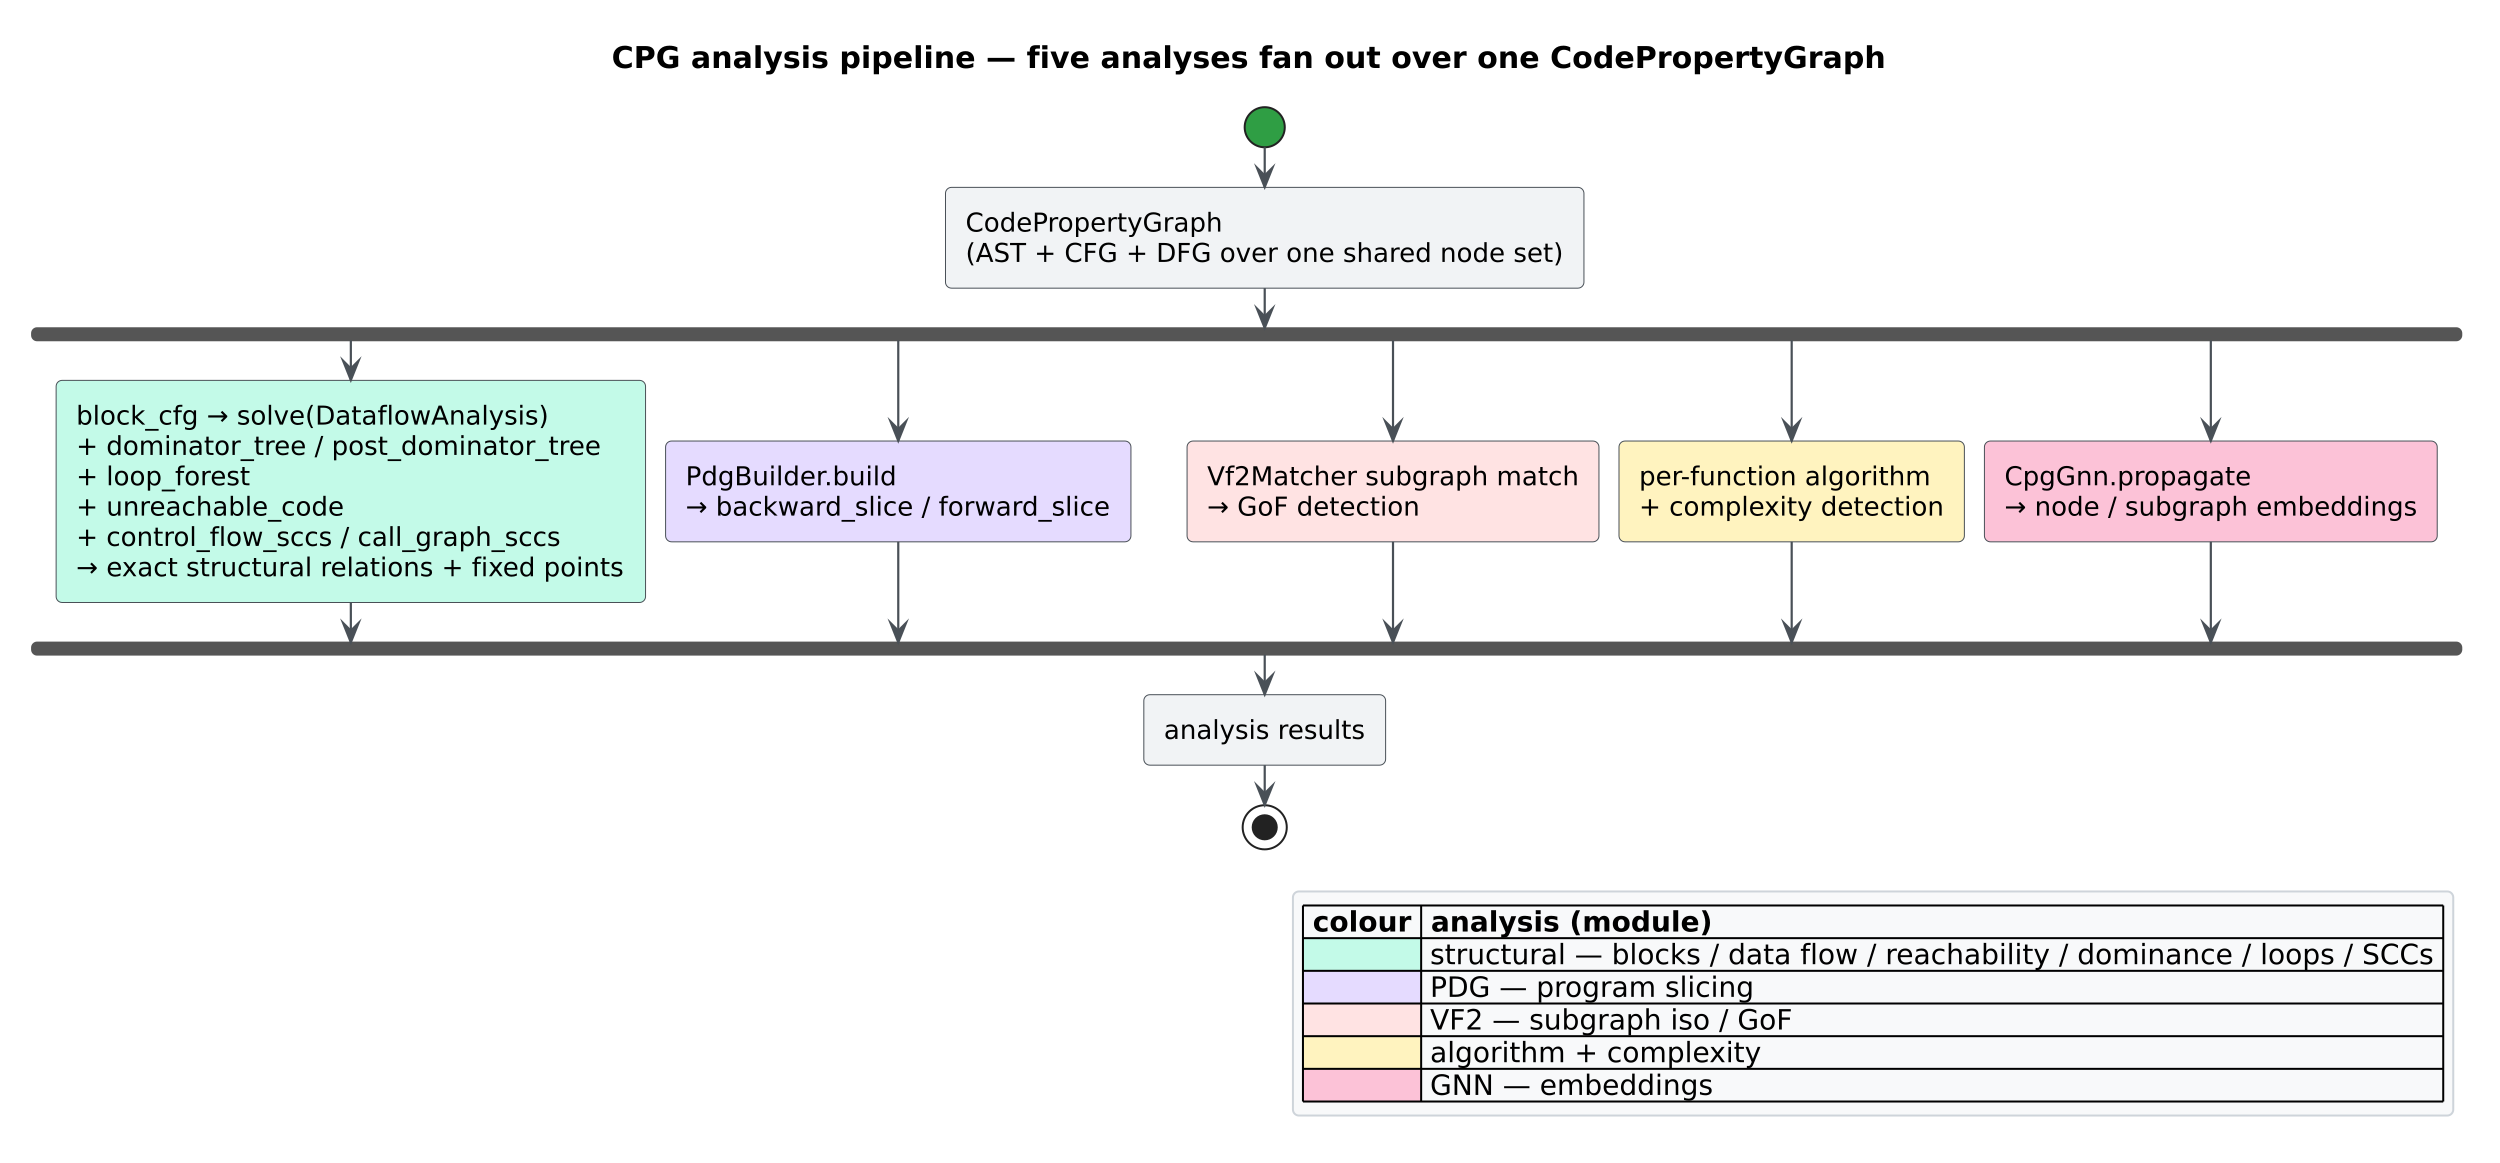
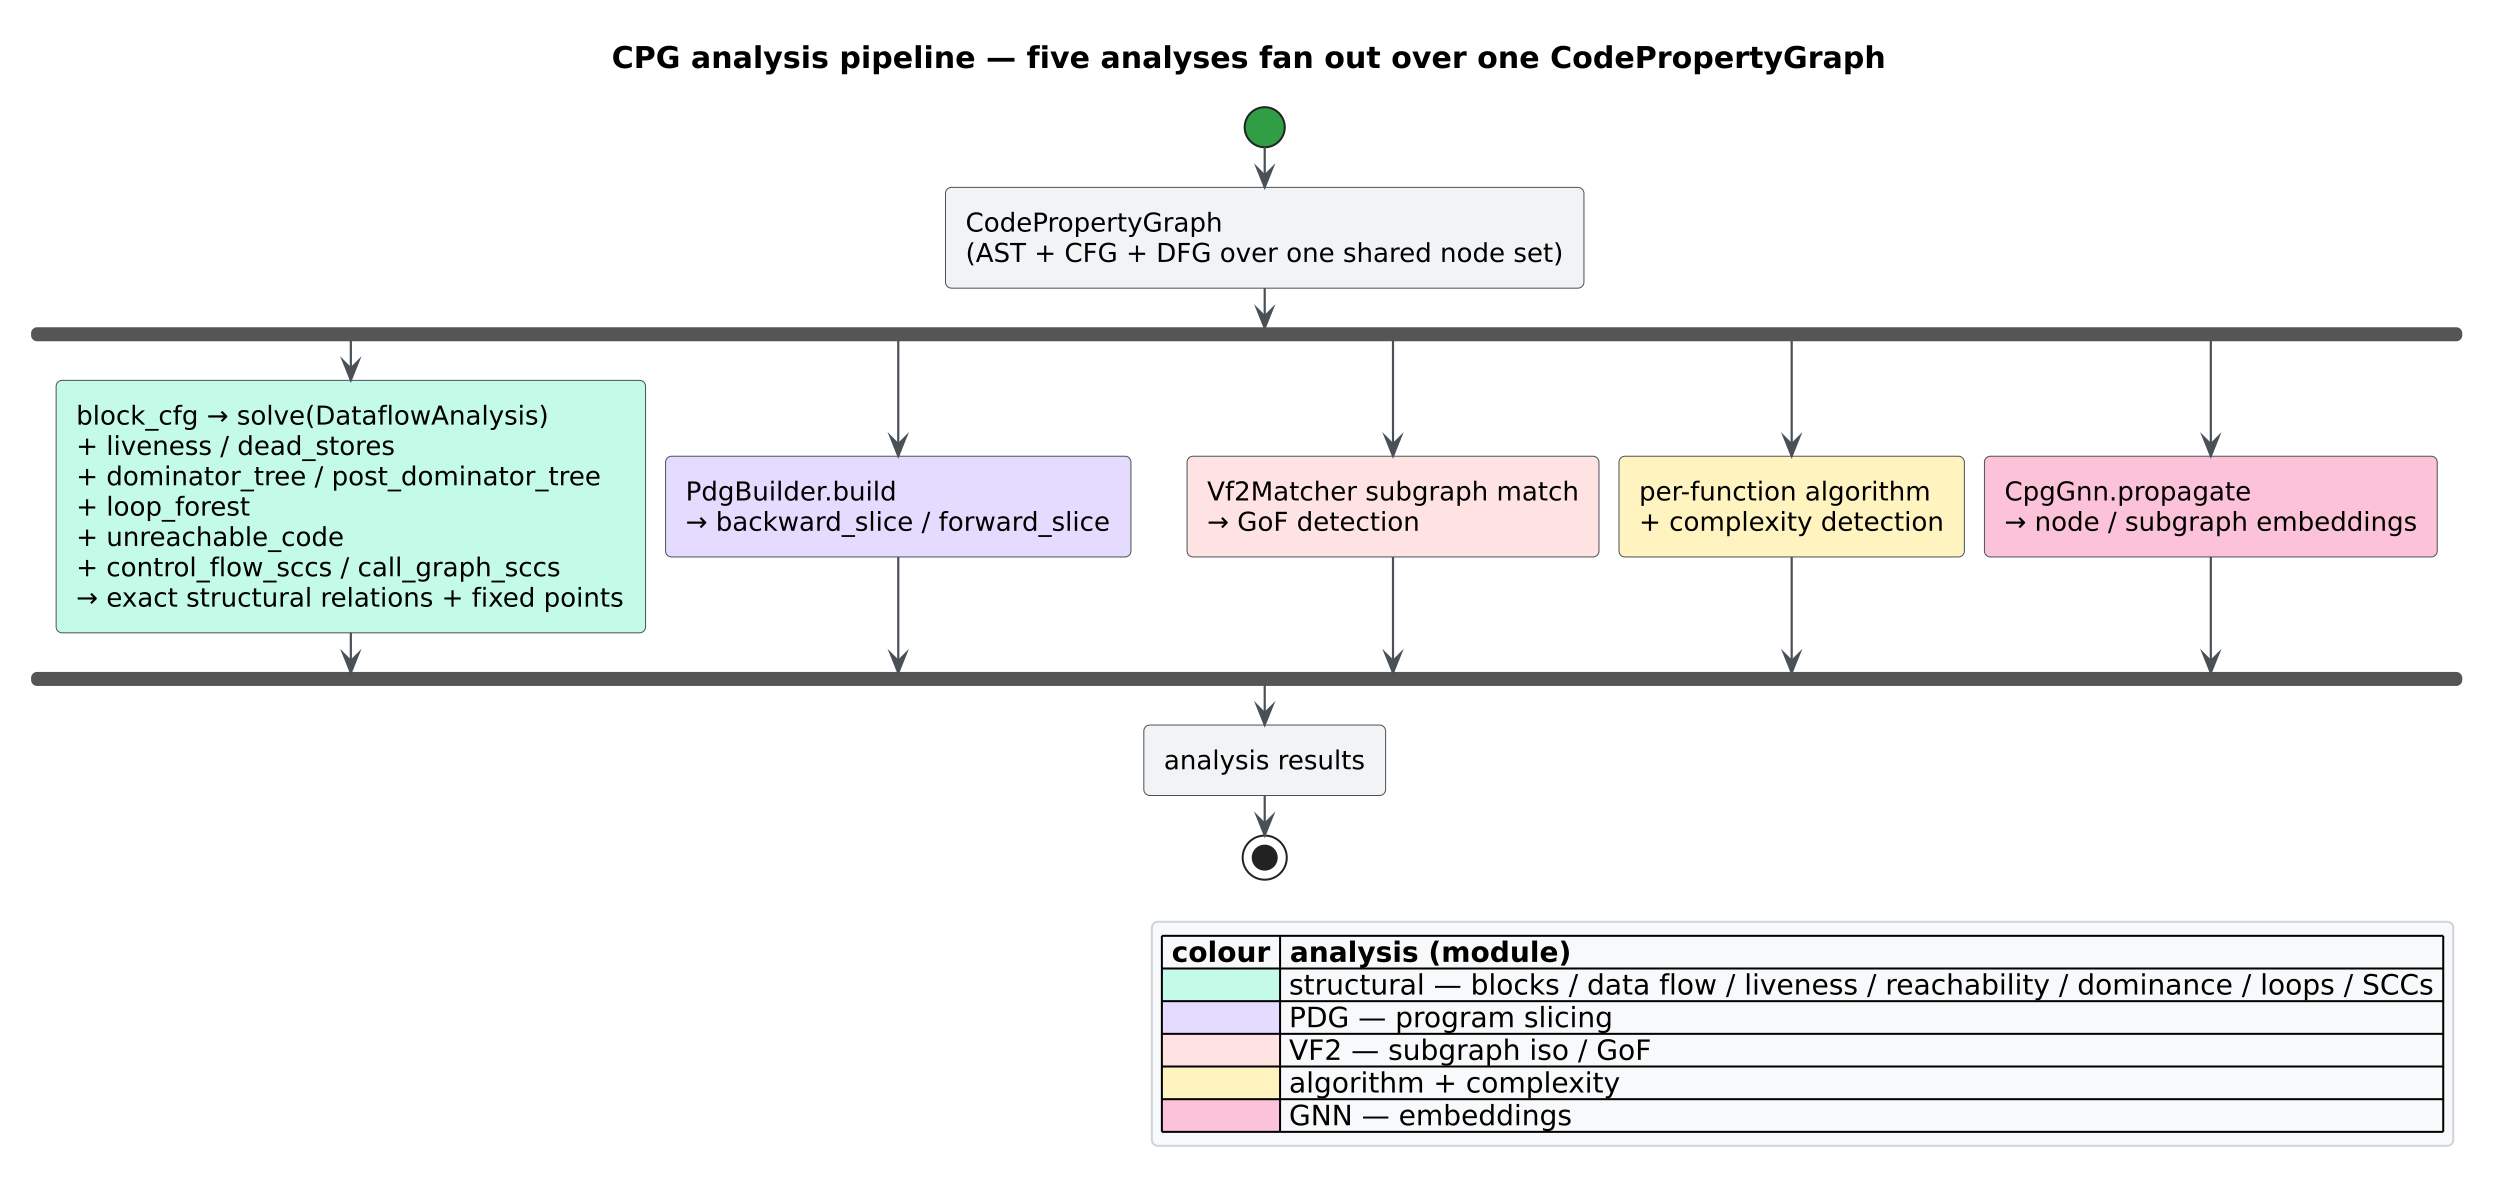
- <svg xmlns="http://www.w3.org/2000/svg" contentStyleType="text/css" data-diagram-type="ACTIVITY" height="580px" preserveAspectRatio="none" style="width:1247px;height:580px;background:#FFFFFF;" version="1.1" viewBox="0 0 1247 580" width="1247px" zoomAndPan="magnify">
+ <svg xmlns="http://www.w3.org/2000/svg" contentStyleType="text/css" data-diagram-type="ACTIVITY" height="595px" preserveAspectRatio="none" style="width:1247px;height:595px;background:#FFFFFF;" version="1.1" viewBox="0 0 1247 595" width="1247px" zoomAndPan="magnify">
  <defs />
  <g>
    <g class="title" data-source-line="2">
      <text fill="#000000" font-family="'DejaVu Sans'" font-size="15" font-weight="700" lengthAdjust="spacing" textLength="635.508" x="305.089" y="33.923">CPG analysis pipeline — five analyses fan out over one CodePropertyGraph</text>
    </g>
    <ellipse cx="630.842" cy="63.461" fill="#2F9E44" rx="10" ry="10" style="stroke:#222222;stroke-width:1;" />
    <rect fill="#F1F3F5" height="50.266" rx="3" ry="3" style="stroke:#495057;stroke-width:0.5;" width="318.46" x="471.612" y="93.461" />
    <text fill="#000000" font-family="'DejaVu Sans'" font-size="13" lengthAdjust="spacing" textLength="128.68" x="481.612" y="115.528">CodePropertyGraph</text>
    <text fill="#000000" font-family="'DejaVu Sans'" font-size="13" lengthAdjust="spacing" textLength="298.46" x="481.612" y="130.661">(AST + CFG + DFG over one shared node set)</text>
    <rect fill="#555555" height="6" rx="2.5" ry="2.5" style="stroke:#555555;stroke-width:1;" width="1211.685" x="16" y="163.727" />
-     <rect fill="#C3FAE8" height="110.797" rx="3" ry="3" style="stroke:#495057;stroke-width:0.5;" width="293.997" x="28" y="189.727" />
+     <rect fill="#C3FAE8" height="125.93" rx="3" ry="3" style="stroke:#495057;stroke-width:0.5;" width="293.997" x="28" y="189.727" />
    <text fill="#000000" font-family="'DejaVu Sans'" font-size="13" lengthAdjust="spacing" textLength="235.676" x="38" y="211.793">block_cfg → solve(DataflowAnalysis)</text>
-     <text fill="#000000" font-family="'DejaVu Sans'" font-size="13" lengthAdjust="spacing" textLength="262.285" x="38" y="226.926">+ dominator_tree / post_dominator_tree</text>
-     <text fill="#000000" font-family="'DejaVu Sans'" font-size="13" lengthAdjust="spacing" textLength="87.039" x="38" y="242.059">+ loop_forest</text>
-     <text fill="#000000" font-family="'DejaVu Sans'" font-size="13" lengthAdjust="spacing" textLength="133.878" x="38" y="257.192">+ unreachable_code</text>
-     <text fill="#000000" font-family="'DejaVu Sans'" font-size="13" lengthAdjust="spacing" textLength="241.865" x="38" y="272.325">+ control_flow_sccs / call_graph_sccs</text>
-     <text fill="#000000" font-family="'DejaVu Sans'" font-size="13" lengthAdjust="spacing" textLength="273.997" x="38" y="287.457">→ exact structural relations + fixed points</text>
-     <rect fill="#E5DBFF" height="50.266" rx="3" ry="3" style="stroke:#495057;stroke-width:0.5;" width="232.113" x="331.997" y="219.992" />
-     <text fill="#000000" font-family="'DejaVu Sans'" font-size="13" lengthAdjust="spacing" textLength="106.418" x="341.997" y="242.059">PdgBuilder.build</text>
-     <text fill="#000000" font-family="'DejaVu Sans'" font-size="13" lengthAdjust="spacing" textLength="212.113" x="341.997" y="257.192">→ backward_slice / forward_slice</text>
-     <rect fill="#FFE3E3" height="50.266" rx="3" ry="3" style="stroke:#495057;stroke-width:0.5;" width="205.447" x="592.11" y="219.992" />
-     <text fill="#000000" font-family="'DejaVu Sans'" font-size="13" lengthAdjust="spacing" textLength="185.447" x="602.11" y="242.059">Vf2Matcher subgraph match</text>
-     <text fill="#000000" font-family="'DejaVu Sans'" font-size="13" lengthAdjust="spacing" textLength="106.057" x="602.11" y="257.192">→ GoF detection</text>
-     <rect fill="#FFF3BF" height="50.266" rx="3" ry="3" style="stroke:#495057;stroke-width:0.5;" width="172.274" x="807.557" y="219.992" />
-     <text fill="#000000" font-family="'DejaVu Sans'" font-size="13" lengthAdjust="spacing" textLength="146.263" x="817.557" y="242.059">per-function algorithm</text>
-     <text fill="#000000" font-family="'DejaVu Sans'" font-size="13" lengthAdjust="spacing" textLength="152.274" x="817.557" y="257.192">+ complexity detection</text>
-     <rect fill="#FCC2D7" height="50.266" rx="3" ry="3" style="stroke:#495057;stroke-width:0.5;" width="225.855" x="989.831" y="219.992" />
-     <text fill="#000000" font-family="'DejaVu Sans'" font-size="13" lengthAdjust="spacing" textLength="123.348" x="999.831" y="242.059">CpgGnn.propagate</text>
-     <text fill="#000000" font-family="'DejaVu Sans'" font-size="13" lengthAdjust="spacing" textLength="205.855" x="999.831" y="257.192">→ node / subgraph embeddings</text>
-     <rect fill="#555555" height="6" rx="2.5" ry="2.5" style="stroke:#555555;stroke-width:1;" width="1211.685" x="16" y="320.523" />
-     <rect fill="#F1F3F5" height="35.133" rx="3" ry="3" style="stroke:#495057;stroke-width:0.5;" width="120.604" x="570.54" y="346.523" />
-     <text fill="#000000" font-family="'DejaVu Sans'" font-size="13" lengthAdjust="spacing" textLength="100.604" x="580.54" y="368.59">analysis results</text>
-     <ellipse cx="630.842" cy="412.656" fill="none" rx="11" ry="11" style="stroke:#222222;stroke-width:1;" />
-     <ellipse cx="630.842" cy="412.656" fill="#222222" rx="6" ry="6" style="stroke:#222222;stroke-width:1;" />
+     <text fill="#000000" font-family="'DejaVu Sans'" font-size="13" lengthAdjust="spacing" textLength="159.275" x="38" y="226.926">+ liveness / dead_stores</text>
+     <text fill="#000000" font-family="'DejaVu Sans'" font-size="13" lengthAdjust="spacing" textLength="262.285" x="38" y="242.059">+ dominator_tree / post_dominator_tree</text>
+     <text fill="#000000" font-family="'DejaVu Sans'" font-size="13" lengthAdjust="spacing" textLength="87.039" x="38" y="257.192">+ loop_forest</text>
+     <text fill="#000000" font-family="'DejaVu Sans'" font-size="13" lengthAdjust="spacing" textLength="133.878" x="38" y="272.325">+ unreachable_code</text>
+     <text fill="#000000" font-family="'DejaVu Sans'" font-size="13" lengthAdjust="spacing" textLength="241.865" x="38" y="287.457">+ control_flow_sccs / call_graph_sccs</text>
+     <text fill="#000000" font-family="'DejaVu Sans'" font-size="13" lengthAdjust="spacing" textLength="273.997" x="38" y="302.59">→ exact structural relations + fixed points</text>
+     <rect fill="#E5DBFF" height="50.266" rx="3" ry="3" style="stroke:#495057;stroke-width:0.5;" width="232.113" x="331.997" y="227.559" />
+     <text fill="#000000" font-family="'DejaVu Sans'" font-size="13" lengthAdjust="spacing" textLength="106.418" x="341.997" y="249.625">PdgBuilder.build</text>
+     <text fill="#000000" font-family="'DejaVu Sans'" font-size="13" lengthAdjust="spacing" textLength="212.113" x="341.997" y="264.758">→ backward_slice / forward_slice</text>
+     <rect fill="#FFE3E3" height="50.266" rx="3" ry="3" style="stroke:#495057;stroke-width:0.5;" width="205.447" x="592.11" y="227.559" />
+     <text fill="#000000" font-family="'DejaVu Sans'" font-size="13" lengthAdjust="spacing" textLength="185.447" x="602.11" y="249.625">Vf2Matcher subgraph match</text>
+     <text fill="#000000" font-family="'DejaVu Sans'" font-size="13" lengthAdjust="spacing" textLength="106.057" x="602.11" y="264.758">→ GoF detection</text>
+     <rect fill="#FFF3BF" height="50.266" rx="3" ry="3" style="stroke:#495057;stroke-width:0.5;" width="172.274" x="807.557" y="227.559" />
+     <text fill="#000000" font-family="'DejaVu Sans'" font-size="13" lengthAdjust="spacing" textLength="146.263" x="817.557" y="249.625">per-function algorithm</text>
+     <text fill="#000000" font-family="'DejaVu Sans'" font-size="13" lengthAdjust="spacing" textLength="152.274" x="817.557" y="264.758">+ complexity detection</text>
+     <rect fill="#FCC2D7" height="50.266" rx="3" ry="3" style="stroke:#495057;stroke-width:0.5;" width="225.855" x="989.831" y="227.559" />
+     <text fill="#000000" font-family="'DejaVu Sans'" font-size="13" lengthAdjust="spacing" textLength="123.348" x="999.831" y="249.625">CpgGnn.propagate</text>
+     <text fill="#000000" font-family="'DejaVu Sans'" font-size="13" lengthAdjust="spacing" textLength="205.855" x="999.831" y="264.758">→ node / subgraph embeddings</text>
+     <rect fill="#555555" height="6" rx="2.5" ry="2.5" style="stroke:#555555;stroke-width:1;" width="1211.685" x="16" y="335.656" />
+     <rect fill="#F1F3F5" height="35.133" rx="3" ry="3" style="stroke:#495057;stroke-width:0.5;" width="120.604" x="570.54" y="361.656" />
+     <text fill="#000000" font-family="'DejaVu Sans'" font-size="13" lengthAdjust="spacing" textLength="100.604" x="580.54" y="383.723">analysis results</text>
+     <ellipse cx="630.842" cy="427.789" fill="none" rx="11" ry="11" style="stroke:#222222;stroke-width:1;" />
+     <ellipse cx="630.842" cy="427.789" fill="#222222" rx="6" ry="6" style="stroke:#222222;stroke-width:1;" />
    <line style="stroke:#495057;stroke-width:1.1;" x1="630.842" x2="630.842" y1="73.461" y2="93.461" />
    <polygon fill="#495057" points="626.842,83.461,630.842,93.461,634.842,83.461,630.842,87.461" style="stroke:#495057;stroke-width:1;stroke-linejoin:miter;stroke-miterlimit:10;" />
    <line style="stroke:#495057;stroke-width:1.1;" x1="174.998" x2="174.998" y1="169.727" y2="189.727" />
    <polygon fill="#495057" points="170.998,179.727,174.998,189.727,178.998,179.727,174.998,183.727" style="stroke:#495057;stroke-width:1;stroke-linejoin:miter;stroke-miterlimit:10;" />
-     <line style="stroke:#495057;stroke-width:1.1;" x1="448.053" x2="448.053" y1="169.727" y2="219.992" />
-     <polygon fill="#495057" points="444.053,209.992,448.053,219.992,452.053,209.992,448.053,213.992" style="stroke:#495057;stroke-width:1;stroke-linejoin:miter;stroke-miterlimit:10;" />
-     <line style="stroke:#495057;stroke-width:1.1;" x1="694.833" x2="694.833" y1="169.727" y2="219.992" />
-     <polygon fill="#495057" points="690.833,209.992,694.833,219.992,698.833,209.992,694.833,213.992" style="stroke:#495057;stroke-width:1;stroke-linejoin:miter;stroke-miterlimit:10;" />
-     <line style="stroke:#495057;stroke-width:1.1;" x1="893.694" x2="893.694" y1="169.727" y2="219.992" />
-     <polygon fill="#495057" points="889.694,209.992,893.694,219.992,897.694,209.992,893.694,213.992" style="stroke:#495057;stroke-width:1;stroke-linejoin:miter;stroke-miterlimit:10;" />
-     <line style="stroke:#495057;stroke-width:1.1;" x1="1102.758" x2="1102.758" y1="169.727" y2="219.992" />
-     <polygon fill="#495057" points="1098.758,209.992,1102.758,219.992,1106.758,209.992,1102.758,213.992" style="stroke:#495057;stroke-width:1;stroke-linejoin:miter;stroke-miterlimit:10;" />
-     <line style="stroke:#495057;stroke-width:1.1;" x1="174.998" x2="174.998" y1="300.523" y2="320.523" />
-     <polygon fill="#495057" points="170.998,310.523,174.998,320.523,178.998,310.523,174.998,314.523" style="stroke:#495057;stroke-width:1;stroke-linejoin:miter;stroke-miterlimit:10;" />
-     <line style="stroke:#495057;stroke-width:1.1;" x1="448.053" x2="448.053" y1="270.258" y2="320.523" />
-     <polygon fill="#495057" points="444.053,310.523,448.053,320.523,452.053,310.523,448.053,314.523" style="stroke:#495057;stroke-width:1;stroke-linejoin:miter;stroke-miterlimit:10;" />
-     <line style="stroke:#495057;stroke-width:1.1;" x1="694.833" x2="694.833" y1="270.258" y2="320.523" />
-     <polygon fill="#495057" points="690.833,310.523,694.833,320.523,698.833,310.523,694.833,314.523" style="stroke:#495057;stroke-width:1;stroke-linejoin:miter;stroke-miterlimit:10;" />
-     <line style="stroke:#495057;stroke-width:1.1;" x1="893.694" x2="893.694" y1="270.258" y2="320.523" />
-     <polygon fill="#495057" points="889.694,310.523,893.694,320.523,897.694,310.523,893.694,314.523" style="stroke:#495057;stroke-width:1;stroke-linejoin:miter;stroke-miterlimit:10;" />
-     <line style="stroke:#495057;stroke-width:1.1;" x1="1102.758" x2="1102.758" y1="270.258" y2="320.523" />
-     <polygon fill="#495057" points="1098.758,310.523,1102.758,320.523,1106.758,310.523,1102.758,314.523" style="stroke:#495057;stroke-width:1;stroke-linejoin:miter;stroke-miterlimit:10;" />
+     <line style="stroke:#495057;stroke-width:1.1;" x1="448.053" x2="448.053" y1="169.727" y2="227.559" />
+     <polygon fill="#495057" points="444.053,217.559,448.053,227.559,452.053,217.559,448.053,221.559" style="stroke:#495057;stroke-width:1;stroke-linejoin:miter;stroke-miterlimit:10;" />
+     <line style="stroke:#495057;stroke-width:1.1;" x1="694.833" x2="694.833" y1="169.727" y2="227.559" />
+     <polygon fill="#495057" points="690.833,217.559,694.833,227.559,698.833,217.559,694.833,221.559" style="stroke:#495057;stroke-width:1;stroke-linejoin:miter;stroke-miterlimit:10;" />
+     <line style="stroke:#495057;stroke-width:1.1;" x1="893.694" x2="893.694" y1="169.727" y2="227.559" />
+     <polygon fill="#495057" points="889.694,217.559,893.694,227.559,897.694,217.559,893.694,221.559" style="stroke:#495057;stroke-width:1;stroke-linejoin:miter;stroke-miterlimit:10;" />
+     <line style="stroke:#495057;stroke-width:1.1;" x1="1102.758" x2="1102.758" y1="169.727" y2="227.559" />
+     <polygon fill="#495057" points="1098.758,217.559,1102.758,227.559,1106.758,217.559,1102.758,221.559" style="stroke:#495057;stroke-width:1;stroke-linejoin:miter;stroke-miterlimit:10;" />
+     <line style="stroke:#495057;stroke-width:1.1;" x1="174.998" x2="174.998" y1="315.656" y2="335.656" />
+     <polygon fill="#495057" points="170.998,325.656,174.998,335.656,178.998,325.656,174.998,329.656" style="stroke:#495057;stroke-width:1;stroke-linejoin:miter;stroke-miterlimit:10;" />
+     <line style="stroke:#495057;stroke-width:1.1;" x1="448.053" x2="448.053" y1="277.824" y2="335.656" />
+     <polygon fill="#495057" points="444.053,325.656,448.053,335.656,452.053,325.656,448.053,329.656" style="stroke:#495057;stroke-width:1;stroke-linejoin:miter;stroke-miterlimit:10;" />
+     <line style="stroke:#495057;stroke-width:1.1;" x1="694.833" x2="694.833" y1="277.824" y2="335.656" />
+     <polygon fill="#495057" points="690.833,325.656,694.833,335.656,698.833,325.656,694.833,329.656" style="stroke:#495057;stroke-width:1;stroke-linejoin:miter;stroke-miterlimit:10;" />
+     <line style="stroke:#495057;stroke-width:1.1;" x1="893.694" x2="893.694" y1="277.824" y2="335.656" />
+     <polygon fill="#495057" points="889.694,325.656,893.694,335.656,897.694,325.656,893.694,329.656" style="stroke:#495057;stroke-width:1;stroke-linejoin:miter;stroke-miterlimit:10;" />
+     <line style="stroke:#495057;stroke-width:1.1;" x1="1102.758" x2="1102.758" y1="277.824" y2="335.656" />
+     <polygon fill="#495057" points="1098.758,325.656,1102.758,335.656,1106.758,325.656,1102.758,329.656" style="stroke:#495057;stroke-width:1;stroke-linejoin:miter;stroke-miterlimit:10;" />
    <line style="stroke:#495057;stroke-width:1.1;" x1="630.842" x2="630.842" y1="143.727" y2="163.727" />
    <polygon fill="#495057" points="626.842,153.727,630.842,163.727,634.842,153.727,630.842,157.727" style="stroke:#495057;stroke-width:1;stroke-linejoin:miter;stroke-miterlimit:10;" />
-     <line style="stroke:#495057;stroke-width:1.1;" x1="630.842" x2="630.842" y1="326.523" y2="346.523" />
-     <polygon fill="#495057" points="626.842,336.523,630.842,346.523,634.842,336.523,630.842,340.523" style="stroke:#495057;stroke-width:1;stroke-linejoin:miter;stroke-miterlimit:10;" />
-     <line style="stroke:#495057;stroke-width:1.1;" x1="630.842" x2="630.842" y1="381.656" y2="401.656" />
-     <polygon fill="#495057" points="626.842,391.656,630.842,401.656,634.842,391.656,630.842,395.656" style="stroke:#495057;stroke-width:1;stroke-linejoin:miter;stroke-miterlimit:10;" />
-     <g class="legend" data-source-line="28">
-       <rect fill="#F8F9FA" height="111.781" rx="3" ry="3" style="stroke:#CED4DA;stroke-width:1;" width="578.77" x="644.915" y="444.656" />
-       <text fill="#000000" font-family="'DejaVu Sans'" font-size="14" font-weight="700" lengthAdjust="spacing" textLength="49.205" x="654.789" y="464.651">colour</text>
-       <text fill="#000000" font-family="'DejaVu Sans'" font-size="14" font-weight="700" lengthAdjust="spacing" textLength="140.41" x="713.742" y="464.651">analysis (module)</text>
-       <rect fill="#C3FAE8" height="16.297" style="stroke:none;stroke-width:1;" width="58.953" x="649.915" y="467.953" />
-       <text fill="#000000" font-family="'DejaVu Sans'" font-size="14" lengthAdjust="spacing" textLength="4.45" x="649.915" y="480.948"> </text>
-       <text fill="#000000" font-family="'DejaVu Sans'" font-size="14" lengthAdjust="spacing" textLength="500.917" x="713.318" y="480.948">structural — blocks / data flow / reachability / dominance / loops / SCCs</text>
-       <rect fill="#E5DBFF" height="16.297" style="stroke:none;stroke-width:1;" width="58.953" x="649.915" y="484.25" />
-       <text fill="#000000" font-family="'DejaVu Sans'" font-size="14" lengthAdjust="spacing" textLength="4.45" x="649.915" y="497.245"> </text>
-       <text fill="#000000" font-family="'DejaVu Sans'" font-size="14" lengthAdjust="spacing" textLength="161.909" x="713.318" y="497.245">PDG — program slicing</text>
-       <rect fill="#FFE3E3" height="16.297" style="stroke:none;stroke-width:1;" width="58.953" x="649.915" y="500.547" />
-       <text fill="#000000" font-family="'DejaVu Sans'" font-size="14" lengthAdjust="spacing" textLength="4.45" x="649.915" y="513.542"> </text>
-       <text fill="#000000" font-family="'DejaVu Sans'" font-size="14" lengthAdjust="spacing" textLength="180.756" x="713.318" y="513.542">VF2 — subgraph iso / GoF</text>
-       <rect fill="#FFF3BF" height="16.297" style="stroke:none;stroke-width:1;" width="58.953" x="649.915" y="516.844" />
-       <text fill="#000000" font-family="'DejaVu Sans'" font-size="14" lengthAdjust="spacing" textLength="4.45" x="649.915" y="529.839"> </text>
-       <text fill="#000000" font-family="'DejaVu Sans'" font-size="14" lengthAdjust="spacing" textLength="165.436" x="713.318" y="529.839">algorithm + complexity</text>
-       <rect fill="#FCC2D7" height="16.297" style="stroke:none;stroke-width:1;" width="58.953" x="649.915" y="533.141" />
-       <text fill="#000000" font-family="'DejaVu Sans'" font-size="14" lengthAdjust="spacing" textLength="4.45" x="649.915" y="546.136"> </text>
-       <text fill="#000000" font-family="'DejaVu Sans'" font-size="14" lengthAdjust="spacing" textLength="141.162" x="713.318" y="546.136">GNN — embeddings</text>
-       <line style="stroke:#000000;stroke-width:1;" x1="649.915" x2="1218.685" y1="451.656" y2="451.656" />
-       <line style="stroke:#000000;stroke-width:1;" x1="649.915" x2="1218.685" y1="467.953" y2="467.953" />
-       <line style="stroke:#000000;stroke-width:1;" x1="649.915" x2="1218.685" y1="484.25" y2="484.25" />
-       <line style="stroke:#000000;stroke-width:1;" x1="649.915" x2="1218.685" y1="500.547" y2="500.547" />
-       <line style="stroke:#000000;stroke-width:1;" x1="649.915" x2="1218.685" y1="516.844" y2="516.844" />
-       <line style="stroke:#000000;stroke-width:1;" x1="649.915" x2="1218.685" y1="533.141" y2="533.141" />
-       <line style="stroke:#000000;stroke-width:1;" x1="649.915" x2="1218.685" y1="549.438" y2="549.438" />
-       <line style="stroke:#000000;stroke-width:1;" x1="649.915" x2="649.915" y1="451.656" y2="549.438" />
-       <line style="stroke:#000000;stroke-width:1;" x1="708.868" x2="708.868" y1="451.656" y2="549.438" />
-       <line style="stroke:#000000;stroke-width:1;" x1="1218.685" x2="1218.685" y1="451.656" y2="549.438" />
+     <line style="stroke:#495057;stroke-width:1.1;" x1="630.842" x2="630.842" y1="341.656" y2="361.656" />
+     <polygon fill="#495057" points="626.842,351.656,630.842,361.656,634.842,351.656,630.842,355.656" style="stroke:#495057;stroke-width:1;stroke-linejoin:miter;stroke-miterlimit:10;" />
+     <line style="stroke:#495057;stroke-width:1.1;" x1="630.842" x2="630.842" y1="396.789" y2="416.789" />
+     <polygon fill="#495057" points="626.842,406.789,630.842,416.789,634.842,406.789,630.842,410.789" style="stroke:#495057;stroke-width:1;stroke-linejoin:miter;stroke-miterlimit:10;" />
+     <g class="legend" data-source-line="29">
+       <rect fill="#F8F9FA" height="111.781" rx="3" ry="3" style="stroke:#CED4DA;stroke-width:1;" width="649.14" x="574.545" y="459.789" />
+       <text fill="#000000" font-family="'DejaVu Sans'" font-size="14" font-weight="700" lengthAdjust="spacing" textLength="49.205" x="584.419" y="479.784">colour</text>
+       <text fill="#000000" font-family="'DejaVu Sans'" font-size="14" font-weight="700" lengthAdjust="spacing" textLength="140.41" x="643.373" y="479.784">analysis (module)</text>
+       <rect fill="#C3FAE8" height="16.297" style="stroke:none;stroke-width:1;" width="58.953" x="579.545" y="483.086" />
+       <text fill="#000000" font-family="'DejaVu Sans'" font-size="14" lengthAdjust="spacing" textLength="4.45" x="579.545" y="496.081"> </text>
+       <text fill="#000000" font-family="'DejaVu Sans'" font-size="14" lengthAdjust="spacing" textLength="571.286" x="642.949" y="496.081">structural — blocks / data flow / liveness / reachability / dominance / loops / SCCs</text>
+       <rect fill="#E5DBFF" height="16.297" style="stroke:none;stroke-width:1;" width="58.953" x="579.545" y="499.383" />
+       <text fill="#000000" font-family="'DejaVu Sans'" font-size="14" lengthAdjust="spacing" textLength="4.45" x="579.545" y="512.378"> </text>
+       <text fill="#000000" font-family="'DejaVu Sans'" font-size="14" lengthAdjust="spacing" textLength="161.909" x="642.949" y="512.378">PDG — program slicing</text>
+       <rect fill="#FFE3E3" height="16.297" style="stroke:none;stroke-width:1;" width="58.953" x="579.545" y="515.68" />
+       <text fill="#000000" font-family="'DejaVu Sans'" font-size="14" lengthAdjust="spacing" textLength="4.45" x="579.545" y="528.675"> </text>
+       <text fill="#000000" font-family="'DejaVu Sans'" font-size="14" lengthAdjust="spacing" textLength="180.756" x="642.949" y="528.675">VF2 — subgraph iso / GoF</text>
+       <rect fill="#FFF3BF" height="16.297" style="stroke:none;stroke-width:1;" width="58.953" x="579.545" y="531.977" />
+       <text fill="#000000" font-family="'DejaVu Sans'" font-size="14" lengthAdjust="spacing" textLength="4.45" x="579.545" y="544.972"> </text>
+       <text fill="#000000" font-family="'DejaVu Sans'" font-size="14" lengthAdjust="spacing" textLength="165.436" x="642.949" y="544.972">algorithm + complexity</text>
+       <rect fill="#FCC2D7" height="16.297" style="stroke:none;stroke-width:1;" width="58.953" x="579.545" y="548.273" />
+       <text fill="#000000" font-family="'DejaVu Sans'" font-size="14" lengthAdjust="spacing" textLength="4.45" x="579.545" y="561.269"> </text>
+       <text fill="#000000" font-family="'DejaVu Sans'" font-size="14" lengthAdjust="spacing" textLength="141.162" x="642.949" y="561.269">GNN — embeddings</text>
+       <line style="stroke:#000000;stroke-width:1;" x1="579.545" x2="1218.685" y1="466.789" y2="466.789" />
+       <line style="stroke:#000000;stroke-width:1;" x1="579.545" x2="1218.685" y1="483.086" y2="483.086" />
+       <line style="stroke:#000000;stroke-width:1;" x1="579.545" x2="1218.685" y1="499.383" y2="499.383" />
+       <line style="stroke:#000000;stroke-width:1;" x1="579.545" x2="1218.685" y1="515.68" y2="515.68" />
+       <line style="stroke:#000000;stroke-width:1;" x1="579.545" x2="1218.685" y1="531.977" y2="531.977" />
+       <line style="stroke:#000000;stroke-width:1;" x1="579.545" x2="1218.685" y1="548.273" y2="548.273" />
+       <line style="stroke:#000000;stroke-width:1;" x1="579.545" x2="1218.685" y1="564.57" y2="564.57" />
+       <line style="stroke:#000000;stroke-width:1;" x1="579.545" x2="579.545" y1="466.789" y2="564.57" />
+       <line style="stroke:#000000;stroke-width:1;" x1="638.499" x2="638.499" y1="466.789" y2="564.57" />
+       <line style="stroke:#000000;stroke-width:1;" x1="1218.685" x2="1218.685" y1="466.789" y2="564.57" />
    </g>
  </g>
</svg>
